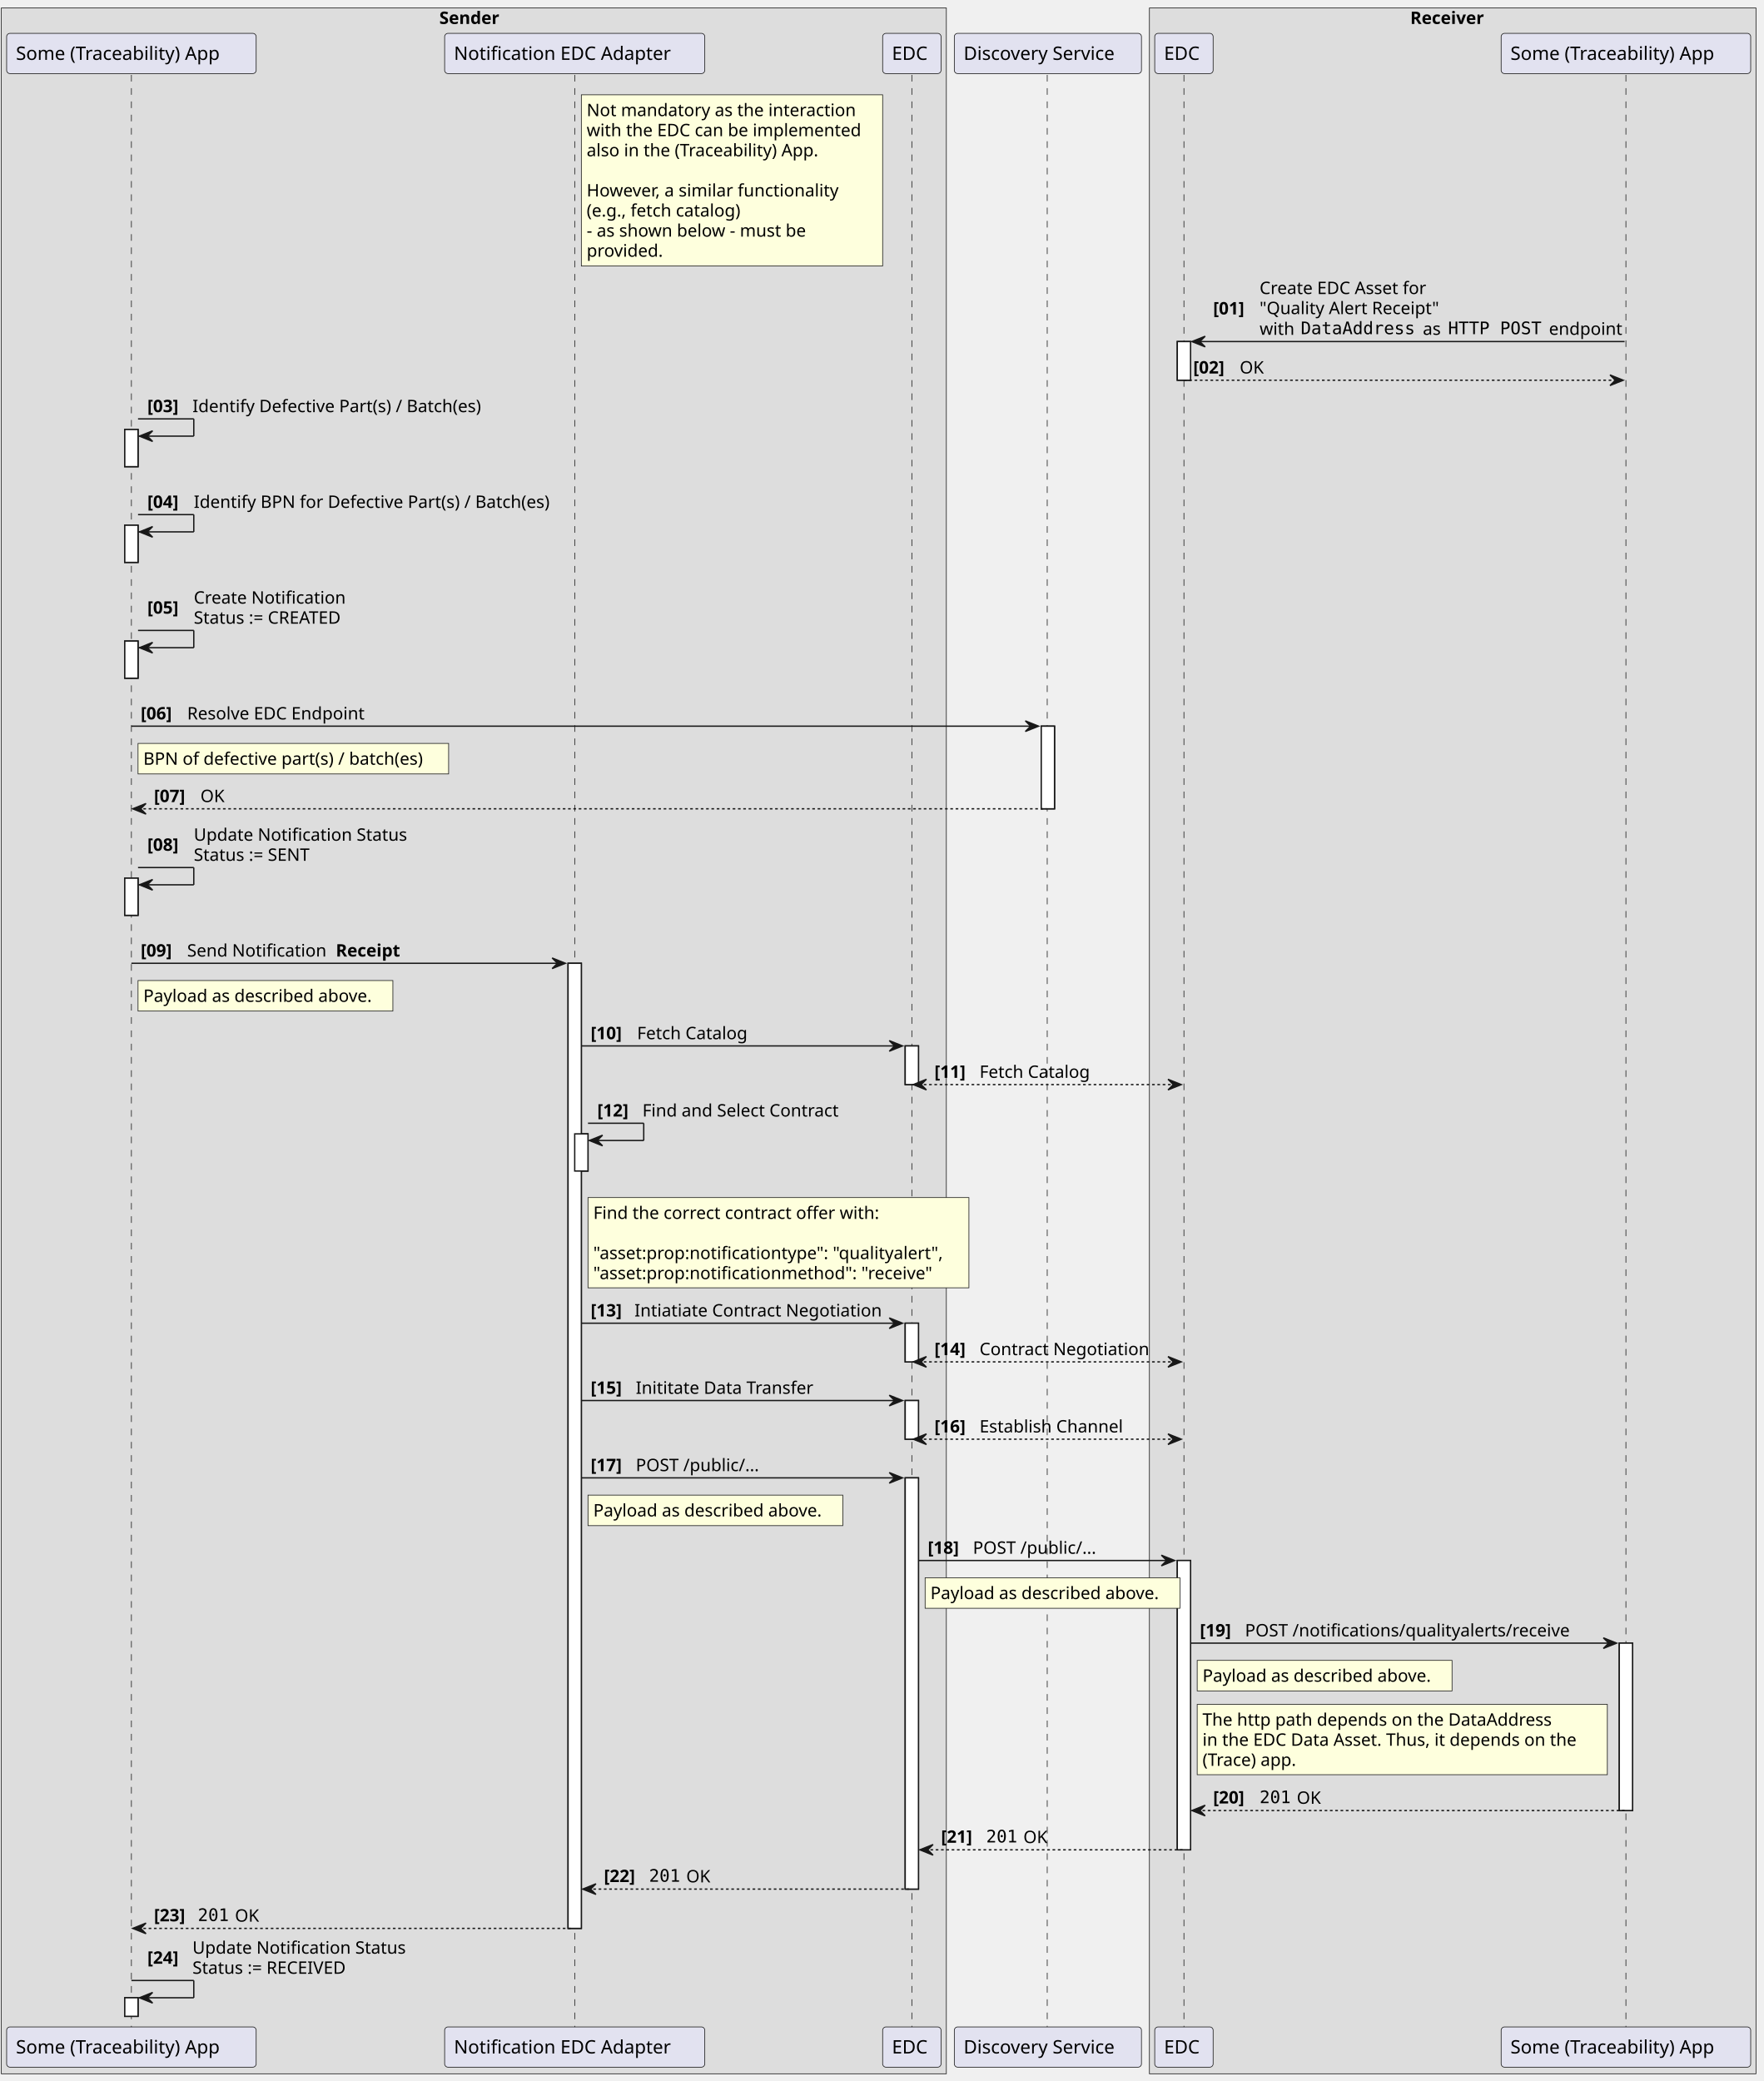
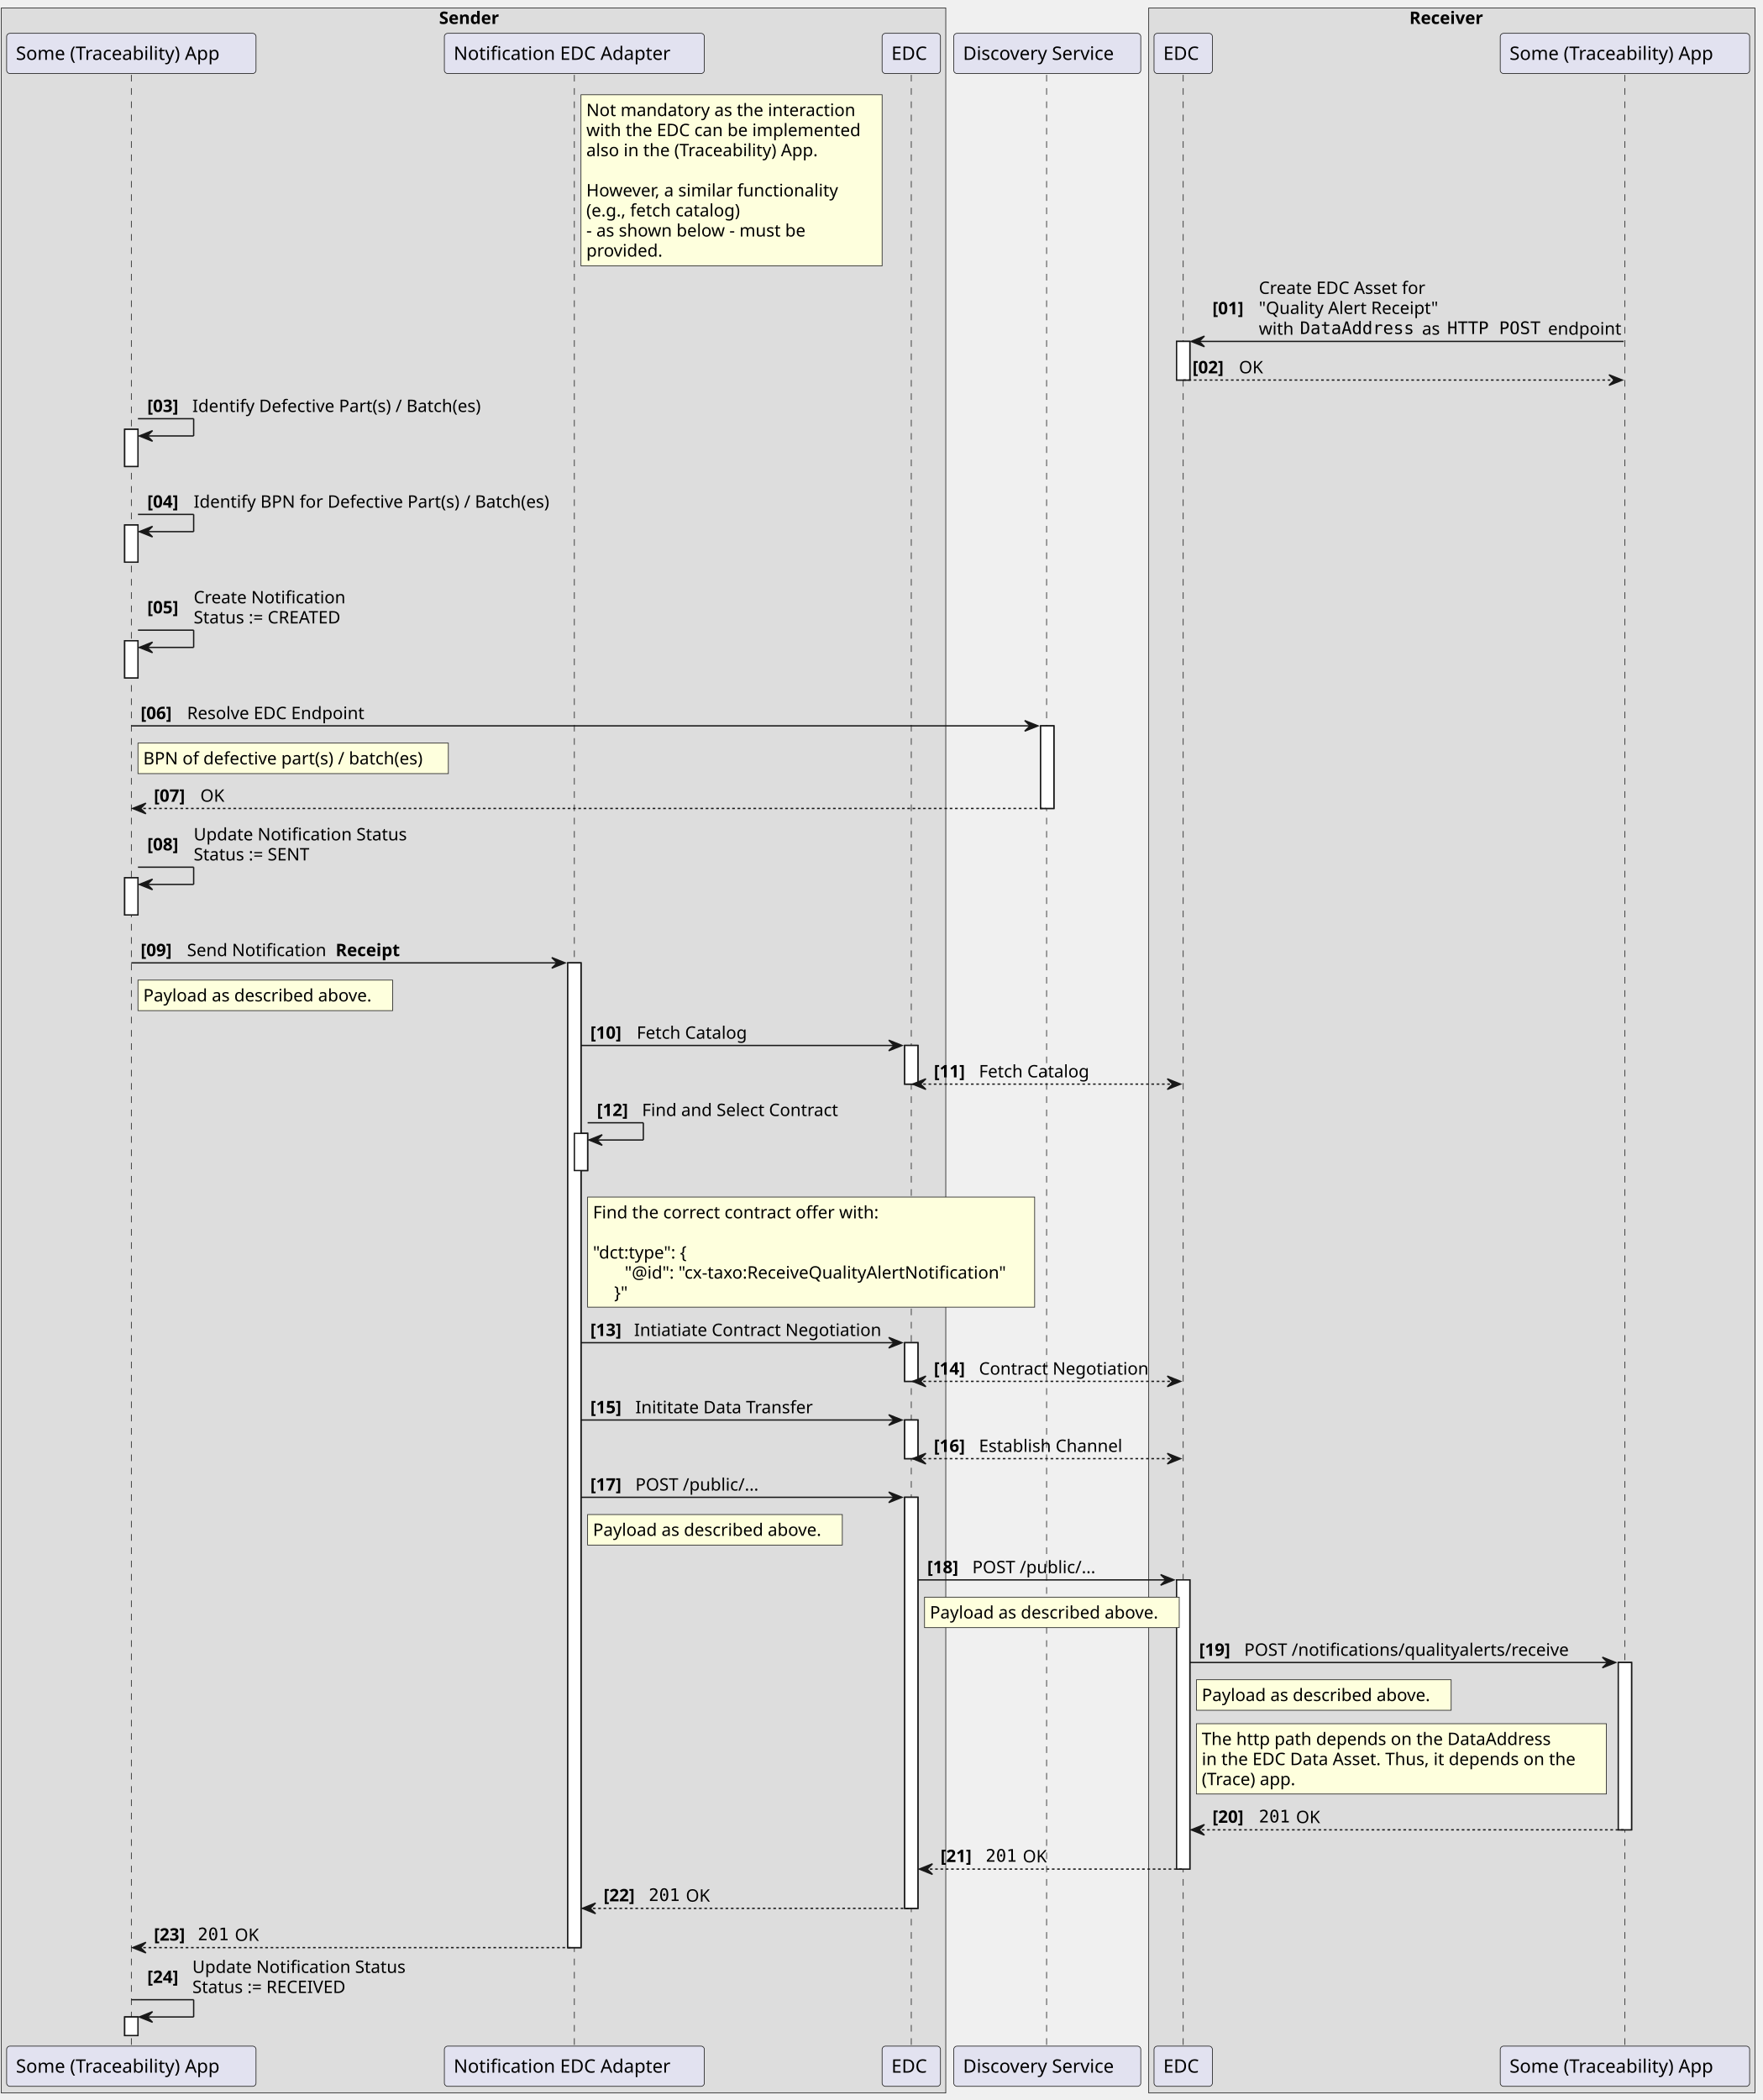
- <svg xmlns="http://www.w3.org/2000/svg" contentStyleType="text/css" height="1568px" preserveAspectRatio="none" style="width:1329px;height:1568px;background:#FFFFFF;" version="1.1" viewBox="0 0 1329 1568" width="1329px" zoomAndPan="magnify">
+ <svg xmlns="http://www.w3.org/2000/svg" contentStyleType="text/css" height="1583px" preserveAspectRatio="none" style="width:1329px;height:1583px;background:#FFFFFF;" version="1.1" viewBox="0 0 1329 1583" width="1329px" zoomAndPan="magnify">
  <defs />
  <g>
-     <rect fill="#DDDDDD" height="1556.57" style="stroke:#181818;stroke-width:0.5;" width="712" x="1" y="6" />
+     <rect fill="#DDDDDD" height="1571.703" style="stroke:#181818;stroke-width:0.5;" width="712" x="1" y="6" />
    <text fill="#000000" font-family="sans-serif" font-size="13" font-weight="bold" lengthAdjust="spacing" textLength="52" x="331" y="18.067">Sender</text>
-     <rect fill="#DDDDDD" height="1556.57" style="stroke:#181818;stroke-width:0.5;" width="457" x="866" y="6" />
+     <rect fill="#DDDDDD" height="1571.703" style="stroke:#181818;stroke-width:0.5;" width="457" x="866" y="6" />
    <text fill="#000000" font-family="sans-serif" font-size="13" font-weight="bold" lengthAdjust="spacing" textLength="64" x="1062.5" y="18.067">Receiver</text>
    <rect fill="#FFFFFF" height="28" style="stroke:#181818;stroke-width:1.0;" width="10" x="94" y="323.623" />
    <rect fill="#FFFFFF" height="28" style="stroke:#181818;stroke-width:1.0;" width="10" x="94" y="395.756" />
    <rect fill="#FFFFFF" height="28" style="stroke:#181818;stroke-width:1.0;" width="10" x="94" y="483.022" />
    <rect fill="#FFFFFF" height="28" style="stroke:#181818;stroke-width:1.0;" width="10" x="94" y="661.686" />
-     <rect fill="#FFFFFF" height="14" style="stroke:#181818;stroke-width:1.0;" width="10" x="94" y="1505.274" />
-     <rect fill="#FFFFFF" height="727.189" style="stroke:#181818;stroke-width:1.0;" width="10" x="428" y="725.819" />
+     <rect fill="#FFFFFF" height="14" style="stroke:#181818;stroke-width:1.0;" width="10" x="94" y="1520.406" />
+     <rect fill="#FFFFFF" height="742.322" style="stroke:#181818;stroke-width:1.0;" width="10" x="428" y="725.819" />
    <rect fill="#FFFFFF" height="28" style="stroke:#181818;stroke-width:1.0;" width="10" x="433" y="854.35" />
    <rect fill="#FFFFFF" height="29.133" style="stroke:#181818;stroke-width:1.0;" width="10" x="682" y="788.084" />
-     <rect fill="#FFFFFF" height="29.133" style="stroke:#181818;stroke-width:1.0;" width="10" x="682" y="997.014" />
-     <rect fill="#FFFFFF" height="29.133" style="stroke:#181818;stroke-width:1.0;" width="10" x="682" y="1055.28" />
-     <rect fill="#FFFFFF" height="309.863" style="stroke:#181818;stroke-width:1.0;" width="10" x="682" y="1113.545" />
+     <rect fill="#FFFFFF" height="29.133" style="stroke:#181818;stroke-width:1.0;" width="10" x="682" y="1012.147" />
+     <rect fill="#FFFFFF" height="29.133" style="stroke:#181818;stroke-width:1.0;" width="10" x="682" y="1070.412" />
+     <rect fill="#FFFFFF" height="309.863" style="stroke:#181818;stroke-width:1.0;" width="10" x="682" y="1128.678" />
    <rect fill="#FFFFFF" height="62.266" style="stroke:#181818;stroke-width:1.0;" width="10" x="784.5" y="547.155" />
    <rect fill="#FFFFFF" height="29.133" style="stroke:#181818;stroke-width:1.0;" width="10" x="887" y="257.358" />
-     <rect fill="#FFFFFF" height="217.997" style="stroke:#181818;stroke-width:1.0;" width="10" x="887" y="1175.811" />
-     <rect fill="#FFFFFF" height="126.131" style="stroke:#181818;stroke-width:1.0;" width="10" x="1220" y="1238.077" />
-     <line style="stroke:#181818;stroke-width:0.5;stroke-dasharray:5.0,5.0;" x1="99" x2="99" y1="56.43" y2="1528.274" />
-     <line style="stroke:#181818;stroke-width:0.5;stroke-dasharray:5.0,5.0;" x1="433" x2="433" y1="56.43" y2="1528.274" />
-     <line style="stroke:#181818;stroke-width:0.5;stroke-dasharray:5.0,5.0;" x1="687" x2="687" y1="56.43" y2="1528.274" />
-     <line style="stroke:#181818;stroke-width:0.5;stroke-dasharray:5.0,5.0;" x1="789" x2="789" y1="56.43" y2="1528.274" />
-     <line style="stroke:#181818;stroke-width:0.5;stroke-dasharray:5.0,5.0;" x1="892" x2="892" y1="56.43" y2="1528.274" />
-     <line style="stroke:#181818;stroke-width:0.5;stroke-dasharray:5.0,5.0;" x1="1225" x2="1225" y1="56.43" y2="1528.274" />
+     <rect fill="#FFFFFF" height="217.997" style="stroke:#181818;stroke-width:1.0;" width="10" x="887" y="1190.944" />
+     <rect fill="#FFFFFF" height="126.131" style="stroke:#181818;stroke-width:1.0;" width="10" x="1220" y="1253.209" />
+     <line style="stroke:#181818;stroke-width:0.5;stroke-dasharray:5.0,5.0;" x1="99" x2="99" y1="56.43" y2="1543.406" />
+     <line style="stroke:#181818;stroke-width:0.5;stroke-dasharray:5.0,5.0;" x1="433" x2="433" y1="56.43" y2="1543.406" />
+     <line style="stroke:#181818;stroke-width:0.5;stroke-dasharray:5.0,5.0;" x1="687" x2="687" y1="56.43" y2="1543.406" />
+     <line style="stroke:#181818;stroke-width:0.5;stroke-dasharray:5.0,5.0;" x1="789" x2="789" y1="56.43" y2="1543.406" />
+     <line style="stroke:#181818;stroke-width:0.5;stroke-dasharray:5.0,5.0;" x1="892" x2="892" y1="56.43" y2="1543.406" />
+     <line style="stroke:#181818;stroke-width:0.5;stroke-dasharray:5.0,5.0;" x1="1225" x2="1225" y1="56.43" y2="1543.406" />
    <rect fill="#E2E2F0" height="30.297" rx="2.5" ry="2.5" style="stroke:#181818;stroke-width:0.5;" width="188" x="5" y="25.133" />
    <text fill="#000000" font-family="sans-serif" font-size="14" lengthAdjust="spacing" textLength="174" x="12" y="45.128">Some (Traceability) App</text>
-     <rect fill="#E2E2F0" height="30.297" rx="2.5" ry="2.5" style="stroke:#181818;stroke-width:0.5;" width="188" x="5" y="1527.274" />
-     <text fill="#000000" font-family="sans-serif" font-size="14" lengthAdjust="spacing" textLength="174" x="12" y="1547.269">Some (Traceability) App</text>
+     <rect fill="#E2E2F0" height="30.297" rx="2.5" ry="2.5" style="stroke:#181818;stroke-width:0.5;" width="188" x="5" y="1542.406" />
+     <text fill="#000000" font-family="sans-serif" font-size="14" lengthAdjust="spacing" textLength="174" x="12" y="1562.401">Some (Traceability) App</text>
    <rect fill="#E2E2F0" height="30.297" rx="2.5" ry="2.5" style="stroke:#181818;stroke-width:0.5;" width="196" x="335" y="25.133" />
    <text fill="#000000" font-family="sans-serif" font-size="14" lengthAdjust="spacing" textLength="182" x="342" y="45.128">Notification EDC Adapter</text>
-     <rect fill="#E2E2F0" height="30.297" rx="2.5" ry="2.5" style="stroke:#181818;stroke-width:0.5;" width="196" x="335" y="1527.274" />
-     <text fill="#000000" font-family="sans-serif" font-size="14" lengthAdjust="spacing" textLength="182" x="342" y="1547.269">Notification EDC Adapter</text>
+     <rect fill="#E2E2F0" height="30.297" rx="2.5" ry="2.5" style="stroke:#181818;stroke-width:0.5;" width="196" x="335" y="1542.406" />
+     <text fill="#000000" font-family="sans-serif" font-size="14" lengthAdjust="spacing" textLength="182" x="342" y="1562.401">Notification EDC Adapter</text>
    <rect fill="#E2E2F0" height="30.297" rx="2.5" ry="2.5" style="stroke:#181818;stroke-width:0.5;" width="44" x="665" y="25.133" />
    <text fill="#000000" font-family="sans-serif" font-size="14" lengthAdjust="spacing" textLength="30" x="672" y="45.128">EDC</text>
-     <rect fill="#E2E2F0" height="30.297" rx="2.5" ry="2.5" style="stroke:#181818;stroke-width:0.5;" width="44" x="665" y="1527.274" />
-     <text fill="#000000" font-family="sans-serif" font-size="14" lengthAdjust="spacing" textLength="30" x="672" y="1547.269">EDC</text>
+     <rect fill="#E2E2F0" height="30.297" rx="2.5" ry="2.5" style="stroke:#181818;stroke-width:0.5;" width="44" x="665" y="1542.406" />
+     <text fill="#000000" font-family="sans-serif" font-size="14" lengthAdjust="spacing" textLength="30" x="672" y="1562.401">EDC</text>
    <rect fill="#E2E2F0" height="30.297" rx="2.5" ry="2.5" style="stroke:#181818;stroke-width:0.5;" width="141" x="719" y="25.133" />
    <text fill="#000000" font-family="sans-serif" font-size="14" lengthAdjust="spacing" textLength="127" x="726" y="45.128">Discovery Service</text>
-     <rect fill="#E2E2F0" height="30.297" rx="2.5" ry="2.5" style="stroke:#181818;stroke-width:0.5;" width="141" x="719" y="1527.274" />
-     <text fill="#000000" font-family="sans-serif" font-size="14" lengthAdjust="spacing" textLength="127" x="726" y="1547.269">Discovery Service</text>
+     <rect fill="#E2E2F0" height="30.297" rx="2.5" ry="2.5" style="stroke:#181818;stroke-width:0.5;" width="141" x="719" y="1542.406" />
+     <text fill="#000000" font-family="sans-serif" font-size="14" lengthAdjust="spacing" textLength="127" x="726" y="1562.401">Discovery Service</text>
    <rect fill="#E2E2F0" height="30.297" rx="2.5" ry="2.5" style="stroke:#181818;stroke-width:0.5;" width="44" x="870" y="25.133" />
    <text fill="#000000" font-family="sans-serif" font-size="14" lengthAdjust="spacing" textLength="30" x="877" y="45.128">EDC</text>
-     <rect fill="#E2E2F0" height="30.297" rx="2.5" ry="2.5" style="stroke:#181818;stroke-width:0.5;" width="44" x="870" y="1527.274" />
-     <text fill="#000000" font-family="sans-serif" font-size="14" lengthAdjust="spacing" textLength="30" x="877" y="1547.269">EDC</text>
+     <rect fill="#E2E2F0" height="30.297" rx="2.5" ry="2.5" style="stroke:#181818;stroke-width:0.5;" width="44" x="870" y="1542.406" />
+     <text fill="#000000" font-family="sans-serif" font-size="14" lengthAdjust="spacing" textLength="30" x="877" y="1562.401">EDC</text>
    <rect fill="#E2E2F0" height="30.297" rx="2.5" ry="2.5" style="stroke:#181818;stroke-width:0.5;" width="188" x="1131" y="25.133" />
    <text fill="#000000" font-family="sans-serif" font-size="14" lengthAdjust="spacing" textLength="174" x="1138" y="45.128">Some (Traceability) App</text>
-     <rect fill="#E2E2F0" height="30.297" rx="2.5" ry="2.5" style="stroke:#181818;stroke-width:0.5;" width="188" x="1131" y="1527.274" />
-     <text fill="#000000" font-family="sans-serif" font-size="14" lengthAdjust="spacing" textLength="174" x="1138" y="1547.269">Some (Traceability) App</text>
+     <rect fill="#E2E2F0" height="30.297" rx="2.5" ry="2.5" style="stroke:#181818;stroke-width:0.5;" width="188" x="1131" y="1542.406" />
+     <text fill="#000000" font-family="sans-serif" font-size="14" lengthAdjust="spacing" textLength="174" x="1138" y="1562.401">Some (Traceability) App</text>
    <rect fill="#FFFFFF" height="28" style="stroke:#181818;stroke-width:1.0;" width="10" x="94" y="323.623" />
    <rect fill="#FFFFFF" height="28" style="stroke:#181818;stroke-width:1.0;" width="10" x="94" y="395.756" />
    <rect fill="#FFFFFF" height="28" style="stroke:#181818;stroke-width:1.0;" width="10" x="94" y="483.022" />
    <rect fill="#FFFFFF" height="28" style="stroke:#181818;stroke-width:1.0;" width="10" x="94" y="661.686" />
-     <rect fill="#FFFFFF" height="14" style="stroke:#181818;stroke-width:1.0;" width="10" x="94" y="1505.274" />
-     <rect fill="#FFFFFF" height="727.189" style="stroke:#181818;stroke-width:1.0;" width="10" x="428" y="725.819" />
+     <rect fill="#FFFFFF" height="14" style="stroke:#181818;stroke-width:1.0;" width="10" x="94" y="1520.406" />
+     <rect fill="#FFFFFF" height="742.322" style="stroke:#181818;stroke-width:1.0;" width="10" x="428" y="725.819" />
    <rect fill="#FFFFFF" height="28" style="stroke:#181818;stroke-width:1.0;" width="10" x="433" y="854.35" />
    <rect fill="#FFFFFF" height="29.133" style="stroke:#181818;stroke-width:1.0;" width="10" x="682" y="788.084" />
-     <rect fill="#FFFFFF" height="29.133" style="stroke:#181818;stroke-width:1.0;" width="10" x="682" y="997.014" />
-     <rect fill="#FFFFFF" height="29.133" style="stroke:#181818;stroke-width:1.0;" width="10" x="682" y="1055.28" />
-     <rect fill="#FFFFFF" height="309.863" style="stroke:#181818;stroke-width:1.0;" width="10" x="682" y="1113.545" />
+     <rect fill="#FFFFFF" height="29.133" style="stroke:#181818;stroke-width:1.0;" width="10" x="682" y="1012.147" />
+     <rect fill="#FFFFFF" height="29.133" style="stroke:#181818;stroke-width:1.0;" width="10" x="682" y="1070.412" />
+     <rect fill="#FFFFFF" height="309.863" style="stroke:#181818;stroke-width:1.0;" width="10" x="682" y="1128.678" />
    <rect fill="#FFFFFF" height="62.266" style="stroke:#181818;stroke-width:1.0;" width="10" x="784.5" y="547.155" />
    <rect fill="#FFFFFF" height="29.133" style="stroke:#181818;stroke-width:1.0;" width="10" x="887" y="257.358" />
-     <rect fill="#FFFFFF" height="217.997" style="stroke:#181818;stroke-width:1.0;" width="10" x="887" y="1175.811" />
-     <rect fill="#FFFFFF" height="126.131" style="stroke:#181818;stroke-width:1.0;" width="10" x="1220" y="1238.077" />
+     <rect fill="#FFFFFF" height="217.997" style="stroke:#181818;stroke-width:1.0;" width="10" x="887" y="1190.944" />
+     <rect fill="#FFFFFF" height="126.131" style="stroke:#181818;stroke-width:1.0;" width="10" x="1220" y="1253.209" />
    <rect fill="#FEFFDD" height="129" style="stroke:#181818;stroke-width:0.5;" width="227" x="438" y="71.43" />
    <text fill="#000000" font-family="sans-serif" font-size="13" lengthAdjust="spacing" textLength="213" x="442" y="87.497">Not mandatory as the interaction</text>
    <text fill="#000000" font-family="sans-serif" font-size="13" lengthAdjust="spacing" textLength="219" x="442" y="102.629">with the EDC can be implemented</text>
    <text fill="#000000" font-family="sans-serif" font-size="13" lengthAdjust="spacing" textLength="187" x="442" y="117.762">also in the (Traceability) App.</text>
    <text fill="#000000" font-family="sans-serif" font-size="13" lengthAdjust="spacing" textLength="4" x="442" y="132.895"> </text>
    <text fill="#000000" font-family="sans-serif" font-size="13" lengthAdjust="spacing" textLength="202" x="442" y="148.028">However, a similar functionality</text>
    <text fill="#000000" font-family="sans-serif" font-size="13" lengthAdjust="spacing" textLength="126" x="442" y="163.161">(e.g., fetch catalog)</text>
    <text fill="#000000" font-family="sans-serif" font-size="13" lengthAdjust="spacing" textLength="178" x="442" y="178.293">- as shown below - must be</text>
    <text fill="#000000" font-family="sans-serif" font-size="13" lengthAdjust="spacing" textLength="60" x="442" y="193.426">provided.</text>
    <polygon fill="#181818" points="908,253.358,898,257.358,908,261.358,904,257.358" style="stroke:#181818;stroke-width:1.0;" />
    <line style="stroke:#181818;stroke-width:1.0;" x1="902" x2="1224" y1="257.358" y2="257.358" />
    <text fill="#000000" font-family="sans-serif" font-size="13" font-weight="bold" lengthAdjust="spacing" textLength="31" x="914" y="236.925">[01]</text>
    <text fill="#000000" font-family="sans-serif" font-size="13" lengthAdjust="spacing" textLength="136" x="949" y="221.559">Create EDC Asset for</text>
    <text fill="#000000" font-family="sans-serif" font-size="13" lengthAdjust="spacing" textLength="141" x="949" y="236.692">"Quality Alert Receipt"</text>
    <text fill="#000000" font-family="sans-serif" font-size="13" lengthAdjust="spacing" textLength="27" x="949" y="252.292">with</text>
    <text fill="#000000" font-family="monospace" font-size="13" lengthAdjust="spacing" textLength="88" x="980" y="251.796">DataAddress</text>
    <text fill="#000000" font-family="sans-serif" font-size="13" lengthAdjust="spacing" textLength="15" x="1072" y="252.292">as</text>
    <text fill="#000000" font-family="monospace" font-size="13" lengthAdjust="spacing" textLength="72" x="1091" y="251.796">HTTP POST</text>
    <text fill="#000000" font-family="sans-serif" font-size="13" lengthAdjust="spacing" textLength="56" x="1167" y="252.292">endpoint</text>
    <polygon fill="#181818" points="1213,282.491,1223,286.491,1213,290.491,1217,286.491" style="stroke:#181818;stroke-width:1.0;" />
    <line style="stroke:#181818;stroke-width:1.0;stroke-dasharray:2.0,2.0;" x1="892" x2="1219" y1="286.491" y2="286.491" />
    <text fill="#000000" font-family="sans-serif" font-size="13" font-weight="bold" lengthAdjust="spacing" textLength="31" x="899" y="281.425">[02]</text>
    <text fill="#000000" font-family="sans-serif" font-size="13" lengthAdjust="spacing" textLength="18" x="934" y="281.425">OK</text>
    <line style="stroke:#181818;stroke-width:1.0;" x1="104" x2="146" y1="315.623" y2="315.623" />
    <line style="stroke:#181818;stroke-width:1.0;" x1="146" x2="146" y1="315.623" y2="328.623" />
    <line style="stroke:#181818;stroke-width:1.0;" x1="105" x2="146" y1="328.623" y2="328.623" />
    <polygon fill="#181818" points="115,324.623,105,328.623,115,332.623,111,328.623" style="stroke:#181818;stroke-width:1.0;" />
    <text fill="#000000" font-family="sans-serif" font-size="13" font-weight="bold" lengthAdjust="spacing" textLength="30" x="111" y="310.558">[03]</text>
    <text fill="#000000" font-family="sans-serif" font-size="13" lengthAdjust="spacing" textLength="234" x="145" y="310.558">Identify Defective Part(s) / Batch(es)</text>
    <line style="stroke:#181818;stroke-width:1.0;" x1="104" x2="146" y1="387.756" y2="387.756" />
    <line style="stroke:#181818;stroke-width:1.0;" x1="146" x2="146" y1="387.756" y2="400.756" />
    <line style="stroke:#181818;stroke-width:1.0;" x1="105" x2="146" y1="400.756" y2="400.756" />
    <polygon fill="#181818" points="115,396.756,105,400.756,115,404.756,111,400.756" style="stroke:#181818;stroke-width:1.0;" />
    <text fill="#000000" font-family="sans-serif" font-size="13" font-weight="bold" lengthAdjust="spacing" textLength="31" x="111" y="382.69">[04]</text>
    <text fill="#000000" font-family="sans-serif" font-size="13" lengthAdjust="spacing" textLength="285" x="146" y="382.69">Identify BPN for Defective Part(s) / Batch(es)</text>
    <line style="stroke:#181818;stroke-width:1.0;" x1="104" x2="146" y1="475.022" y2="475.022" />
    <line style="stroke:#181818;stroke-width:1.0;" x1="146" x2="146" y1="475.022" y2="488.022" />
    <line style="stroke:#181818;stroke-width:1.0;" x1="105" x2="146" y1="488.022" y2="488.022" />
    <polygon fill="#181818" points="115,484.022,105,488.022,115,492.022,111,488.022" style="stroke:#181818;stroke-width:1.0;" />
    <text fill="#000000" font-family="sans-serif" font-size="13" font-weight="bold" lengthAdjust="spacing" textLength="31" x="111" y="462.39">[05]</text>
    <text fill="#000000" font-family="sans-serif" font-size="13" lengthAdjust="spacing" textLength="119" x="146" y="454.823">Create Notification</text>
    <text fill="#000000" font-family="sans-serif" font-size="13" lengthAdjust="spacing" textLength="125" x="146" y="469.956">Status := CREATED</text>
    <polygon fill="#181818" points="772.5,543.155,782.5,547.155,772.5,551.155,776.5,547.155" style="stroke:#181818;stroke-width:1.0;" />
    <line style="stroke:#181818;stroke-width:1.0;" x1="99" x2="778.5" y1="547.155" y2="547.155" />
    <text fill="#000000" font-family="sans-serif" font-size="13" font-weight="bold" lengthAdjust="spacing" textLength="31" x="106" y="542.089">[06]</text>
    <text fill="#000000" font-family="sans-serif" font-size="13" lengthAdjust="spacing" textLength="142" x="141" y="542.089">Resolve EDC Endpoint</text>
    <rect fill="#FEFFDD" height="23" style="stroke:#181818;stroke-width:0.5;" width="234" x="104" y="560.155" />
    <text fill="#000000" font-family="sans-serif" font-size="13" lengthAdjust="spacing" textLength="226" x="108" y="576.222">BPN of defective part(s) / batch(es)</text>
    <polygon fill="#181818" points="110,605.42,100,609.42,110,613.42,106,609.42" style="stroke:#181818;stroke-width:1.0;" />
    <line style="stroke:#181818;stroke-width:1.0;stroke-dasharray:2.0,2.0;" x1="104" x2="788.5" y1="609.42" y2="609.42" />
    <text fill="#000000" font-family="sans-serif" font-size="13" font-weight="bold" lengthAdjust="spacing" textLength="31" x="116" y="604.354">[07]</text>
    <text fill="#000000" font-family="sans-serif" font-size="13" lengthAdjust="spacing" textLength="18" x="151" y="604.354">OK</text>
    <line style="stroke:#181818;stroke-width:1.0;" x1="104" x2="146" y1="653.686" y2="653.686" />
    <line style="stroke:#181818;stroke-width:1.0;" x1="146" x2="146" y1="653.686" y2="666.686" />
    <line style="stroke:#181818;stroke-width:1.0;" x1="105" x2="146" y1="666.686" y2="666.686" />
    <polygon fill="#181818" points="115,662.686,105,666.686,115,670.686,111,666.686" style="stroke:#181818;stroke-width:1.0;" />
    <text fill="#000000" font-family="sans-serif" font-size="13" font-weight="bold" lengthAdjust="spacing" textLength="31" x="111" y="641.054">[08]</text>
    <text fill="#000000" font-family="sans-serif" font-size="13" lengthAdjust="spacing" textLength="167" x="146" y="633.487">Update Notification Status</text>
    <text fill="#000000" font-family="sans-serif" font-size="13" lengthAdjust="spacing" textLength="97" x="146" y="648.62">Status := SENT</text>
    <polygon fill="#181818" points="416,721.819,426,725.819,416,729.819,420,725.819" style="stroke:#181818;stroke-width:1.0;" />
    <line style="stroke:#181818;stroke-width:1.0;" x1="99" x2="422" y1="725.819" y2="725.819" />
    <text fill="#000000" font-family="sans-serif" font-size="13" font-weight="bold" lengthAdjust="spacing" textLength="31" x="106" y="720.753">[09]</text>
    <text fill="#000000" font-family="sans-serif" font-size="13" lengthAdjust="spacing" textLength="108" x="141" y="720.753">Send Notification</text>
    <text fill="#000000" font-family="sans-serif" font-size="13" font-weight="bold" lengthAdjust="spacing" textLength="57" x="253" y="720.753">Receipt</text>
    <rect fill="#FEFFDD" height="23" style="stroke:#181818;stroke-width:0.5;" width="192" x="104" y="738.819" />
    <text fill="#000000" font-family="sans-serif" font-size="13" lengthAdjust="spacing" textLength="184" x="108" y="754.886">Payload as described above.</text>
    <polygon fill="#181818" points="670,784.084,680,788.084,670,792.084,674,788.084" style="stroke:#181818;stroke-width:1.0;" />
    <line style="stroke:#181818;stroke-width:1.0;" x1="438" x2="676" y1="788.084" y2="788.084" />
    <text fill="#000000" font-family="sans-serif" font-size="13" font-weight="bold" lengthAdjust="spacing" textLength="31" x="445" y="783.019">[10]</text>
    <text fill="#000000" font-family="sans-serif" font-size="13" lengthAdjust="spacing" textLength="88" x="480" y="783.019">Fetch Catalog</text>
    <polygon fill="#181818" points="698,813.217,688,817.217,698,821.217,694,817.217" style="stroke:#181818;stroke-width:1.0;" />
    <polygon fill="#181818" points="880,813.217,890,817.217,880,821.217,884,817.217" style="stroke:#181818;stroke-width:1.0;" />
    <line style="stroke:#181818;stroke-width:1.0;stroke-dasharray:2.0,2.0;" x1="692" x2="886" y1="817.217" y2="817.217" />
    <text fill="#000000" font-family="sans-serif" font-size="13" font-weight="bold" lengthAdjust="spacing" textLength="30" x="704" y="812.151">[11]</text>
    <text fill="#000000" font-family="sans-serif" font-size="13" lengthAdjust="spacing" textLength="88" x="738" y="812.151">Fetch Catalog</text>
    <line style="stroke:#181818;stroke-width:1.0;" x1="443" x2="485" y1="846.35" y2="846.35" />
    <line style="stroke:#181818;stroke-width:1.0;" x1="485" x2="485" y1="846.35" y2="859.35" />
    <line style="stroke:#181818;stroke-width:1.0;" x1="444" x2="485" y1="859.35" y2="859.35" />
    <polygon fill="#181818" points="454,855.35,444,859.35,454,863.35,450,859.35" style="stroke:#181818;stroke-width:1.0;" />
    <text fill="#000000" font-family="sans-serif" font-size="13" font-weight="bold" lengthAdjust="spacing" textLength="30" x="450" y="841.284">[12]</text>
    <text fill="#000000" font-family="sans-serif" font-size="13" lengthAdjust="spacing" textLength="156" x="484" y="841.284">Find and Select Contract</text>
-     <rect fill="#FEFFDD" height="68" style="stroke:#181818;stroke-width:0.5;" width="287" x="443" y="902.35" />
+     <rect fill="#FEFFDD" height="83" style="stroke:#181818;stroke-width:0.5;" width="337" x="443" y="902.35" />
    <text fill="#000000" font-family="sans-serif" font-size="13" lengthAdjust="spacing" textLength="228" x="447" y="918.417">Find the correct contract offer with:</text>
    <text fill="#000000" font-family="sans-serif" font-size="13" lengthAdjust="spacing" textLength="4" x="447" y="933.55"> </text>
-     <text fill="#000000" font-family="sans-serif" font-size="13" lengthAdjust="spacing" textLength="279" x="447" y="948.683">"asset:prop:notificationtype": "qualityalert",</text>
-     <text fill="#000000" font-family="sans-serif" font-size="13" lengthAdjust="spacing" textLength="271" x="447" y="963.815">"asset:prop:notificationmethod": "receive"</text>
-     <polygon fill="#181818" points="670,993.014,680,997.014,670,1001.014,674,997.014" style="stroke:#181818;stroke-width:1.0;" />
-     <line style="stroke:#181818;stroke-width:1.0;" x1="438" x2="676" y1="997.014" y2="997.014" />
-     <text fill="#000000" font-family="sans-serif" font-size="13" font-weight="bold" lengthAdjust="spacing" textLength="29" x="445" y="991.948">[13]</text>
-     <text fill="#000000" font-family="sans-serif" font-size="13" lengthAdjust="spacing" textLength="192" x="478" y="991.948">Intiatiate Contract Negotiation</text>
-     <polygon fill="#181818" points="698,1022.147,688,1026.147,698,1030.147,694,1026.147" style="stroke:#181818;stroke-width:1.0;" />
-     <polygon fill="#181818" points="880,1022.147,890,1026.147,880,1030.147,884,1026.147" style="stroke:#181818;stroke-width:1.0;" />
-     <line style="stroke:#181818;stroke-width:1.0;stroke-dasharray:2.0,2.0;" x1="692" x2="886" y1="1026.147" y2="1026.147" />
-     <text fill="#000000" font-family="sans-serif" font-size="13" font-weight="bold" lengthAdjust="spacing" textLength="30" x="704" y="1021.081">[14]</text>
-     <text fill="#000000" font-family="sans-serif" font-size="13" lengthAdjust="spacing" textLength="132" x="738" y="1021.081">Contract Negotiation</text>
-     <polygon fill="#181818" points="670,1051.28,680,1055.28,670,1059.28,674,1055.28" style="stroke:#181818;stroke-width:1.0;" />
-     <line style="stroke:#181818;stroke-width:1.0;" x1="438" x2="676" y1="1055.28" y2="1055.28" />
-     <text fill="#000000" font-family="sans-serif" font-size="13" font-weight="bold" lengthAdjust="spacing" textLength="30" x="445" y="1050.214">[15]</text>
-     <text fill="#000000" font-family="sans-serif" font-size="13" lengthAdjust="spacing" textLength="141" x="479" y="1050.214">Inititate Data Transfer</text>
-     <polygon fill="#181818" points="698,1080.412,688,1084.412,698,1088.412,694,1084.412" style="stroke:#181818;stroke-width:1.0;" />
-     <polygon fill="#181818" points="880,1080.412,890,1084.412,880,1088.412,884,1084.412" style="stroke:#181818;stroke-width:1.0;" />
-     <line style="stroke:#181818;stroke-width:1.0;stroke-dasharray:2.0,2.0;" x1="692" x2="886" y1="1084.412" y2="1084.412" />
-     <text fill="#000000" font-family="sans-serif" font-size="13" font-weight="bold" lengthAdjust="spacing" textLength="30" x="704" y="1079.347">[16]</text>
-     <text fill="#000000" font-family="sans-serif" font-size="13" lengthAdjust="spacing" textLength="113" x="738" y="1079.347">Establish Channel</text>
-     <polygon fill="#181818" points="670,1109.545,680,1113.545,670,1117.545,674,1113.545" style="stroke:#181818;stroke-width:1.0;" />
-     <line style="stroke:#181818;stroke-width:1.0;" x1="438" x2="676" y1="1113.545" y2="1113.545" />
-     <text fill="#000000" font-family="sans-serif" font-size="13" font-weight="bold" lengthAdjust="spacing" textLength="30" x="445" y="1108.479">[17]</text>
-     <text fill="#000000" font-family="sans-serif" font-size="13" lengthAdjust="spacing" textLength="95" x="479" y="1108.479">POST /public/...</text>
-     <rect fill="#FEFFDD" height="23" style="stroke:#181818;stroke-width:0.5;" width="192" x="443" y="1126.545" />
-     <text fill="#000000" font-family="sans-serif" font-size="13" lengthAdjust="spacing" textLength="184" x="447" y="1142.612">Payload as described above.</text>
-     <polygon fill="#181818" points="875,1171.811,885,1175.811,875,1179.811,879,1175.811" style="stroke:#181818;stroke-width:1.0;" />
-     <line style="stroke:#181818;stroke-width:1.0;" x1="692" x2="881" y1="1175.811" y2="1175.811" />
-     <text fill="#000000" font-family="sans-serif" font-size="13" font-weight="bold" lengthAdjust="spacing" textLength="30" x="699" y="1170.745">[18]</text>
-     <text fill="#000000" font-family="sans-serif" font-size="13" lengthAdjust="spacing" textLength="95" x="733" y="1170.745">POST /public/...</text>
-     <rect fill="#FEFFDD" height="23" style="stroke:#181818;stroke-width:0.5;" width="192" x="697" y="1188.811" />
-     <text fill="#000000" font-family="sans-serif" font-size="13" lengthAdjust="spacing" textLength="184" x="701" y="1204.878">Payload as described above.</text>
-     <polygon fill="#181818" points="1208,1234.077,1218,1238.077,1208,1242.077,1212,1238.077" style="stroke:#181818;stroke-width:1.0;" />
-     <line style="stroke:#181818;stroke-width:1.0;" x1="897" x2="1214" y1="1238.077" y2="1238.077" />
-     <text fill="#000000" font-family="sans-serif" font-size="13" font-weight="bold" lengthAdjust="spacing" textLength="30" x="904" y="1233.011">[19]</text>
-     <text fill="#000000" font-family="sans-serif" font-size="13" lengthAdjust="spacing" textLength="254" x="938" y="1233.011">POST /notifications/qualityalerts/receive</text>
-     <rect fill="#FEFFDD" height="23" style="stroke:#181818;stroke-width:0.5;" width="192" x="902" y="1251.077" />
-     <text fill="#000000" font-family="sans-serif" font-size="13" lengthAdjust="spacing" textLength="184" x="906" y="1267.143">Payload as described above.</text>
-     <rect fill="#FEFFDD" height="53" style="stroke:#181818;stroke-width:0.5;" width="309" x="902" y="1284.209" />
-     <text fill="#000000" font-family="sans-serif" font-size="13" lengthAdjust="spacing" textLength="278" x="906" y="1300.276">The http path depends on the DataAddress</text>
-     <text fill="#000000" font-family="sans-serif" font-size="13" lengthAdjust="spacing" textLength="301" x="906" y="1315.409">in the EDC Data Asset. Thus, it depends on the</text>
-     <text fill="#000000" font-family="sans-serif" font-size="13" lengthAdjust="spacing" textLength="78" x="906" y="1330.542">(Trace) app.</text>
-     <polygon fill="#181818" points="908,1360.208,898,1364.208,908,1368.208,904,1364.208" style="stroke:#181818;stroke-width:1.0;" />
-     <line style="stroke:#181818;stroke-width:1.0;stroke-dasharray:2.0,2.0;" x1="902" x2="1224" y1="1364.208" y2="1364.208" />
-     <text fill="#000000" font-family="sans-serif" font-size="13" font-weight="bold" lengthAdjust="spacing" textLength="31" x="914" y="1358.908">[20]</text>
-     <text fill="#000000" font-family="monospace" font-size="13" lengthAdjust="spacing" textLength="24" x="949" y="1358.646">201</text>
-     <text fill="#000000" font-family="sans-serif" font-size="13" lengthAdjust="spacing" textLength="18" x="977" y="1359.142">OK</text>
-     <polygon fill="#181818" points="703,1389.808,693,1393.808,703,1397.808,699,1393.808" style="stroke:#181818;stroke-width:1.0;" />
-     <line style="stroke:#181818;stroke-width:1.0;stroke-dasharray:2.0,2.0;" x1="697" x2="891" y1="1393.808" y2="1393.808" />
-     <text fill="#000000" font-family="sans-serif" font-size="13" font-weight="bold" lengthAdjust="spacing" textLength="30" x="709" y="1388.508">[21]</text>
-     <text fill="#000000" font-family="monospace" font-size="13" lengthAdjust="spacing" textLength="24" x="743" y="1388.246">201</text>
-     <text fill="#000000" font-family="sans-serif" font-size="13" lengthAdjust="spacing" textLength="18" x="771" y="1388.742">OK</text>
-     <polygon fill="#181818" points="449,1419.408,439,1423.408,449,1427.408,445,1423.408" style="stroke:#181818;stroke-width:1.0;" />
-     <line style="stroke:#181818;stroke-width:1.0;stroke-dasharray:2.0,2.0;" x1="443" x2="686" y1="1423.408" y2="1423.408" />
-     <text fill="#000000" font-family="sans-serif" font-size="13" font-weight="bold" lengthAdjust="spacing" textLength="30" x="455" y="1418.108">[22]</text>
-     <text fill="#000000" font-family="monospace" font-size="13" lengthAdjust="spacing" textLength="24" x="489" y="1417.846">201</text>
-     <text fill="#000000" font-family="sans-serif" font-size="13" lengthAdjust="spacing" textLength="18" x="517" y="1418.342">OK</text>
-     <polygon fill="#181818" points="110,1449.008,100,1453.008,110,1457.008,106,1453.008" style="stroke:#181818;stroke-width:1.0;" />
-     <line style="stroke:#181818;stroke-width:1.0;stroke-dasharray:2.0,2.0;" x1="104" x2="432" y1="1453.008" y2="1453.008" />
-     <text fill="#000000" font-family="sans-serif" font-size="13" font-weight="bold" lengthAdjust="spacing" textLength="29" x="116" y="1447.708">[23]</text>
-     <text fill="#000000" font-family="monospace" font-size="13" lengthAdjust="spacing" textLength="24" x="149" y="1447.446">201</text>
-     <text fill="#000000" font-family="sans-serif" font-size="13" lengthAdjust="spacing" textLength="18" x="177" y="1447.942">OK</text>
-     <line style="stroke:#181818;stroke-width:1.0;" x1="99" x2="146" y1="1492.274" y2="1492.274" />
-     <line style="stroke:#181818;stroke-width:1.0;" x1="146" x2="146" y1="1492.274" y2="1505.274" />
-     <line style="stroke:#181818;stroke-width:1.0;" x1="105" x2="146" y1="1505.274" y2="1505.274" />
-     <polygon fill="#181818" points="115,1501.274,105,1505.274,115,1509.274,111,1505.274" style="stroke:#181818;stroke-width:1.0;" />
-     <text fill="#000000" font-family="sans-serif" font-size="13" font-weight="bold" lengthAdjust="spacing" textLength="30" x="111" y="1479.641">[24]</text>
-     <text fill="#000000" font-family="sans-serif" font-size="13" lengthAdjust="spacing" textLength="167" x="145" y="1472.075">Update Notification Status</text>
-     <text fill="#000000" font-family="sans-serif" font-size="13" lengthAdjust="spacing" textLength="128" x="145" y="1487.208">Status := RECEIVED</text>
+     <text fill="#000000" font-family="sans-serif" font-size="13" lengthAdjust="spacing" textLength="82" x="447" y="948.683">"dct:type": {</text>
+     <text fill="#000000" font-family="sans-serif" font-size="13" lengthAdjust="spacing" textLength="305" x="471" y="963.815">"@id": "cx-taxo:ReceiveQualityAlertNotification"</text>
+     <text fill="#000000" font-family="sans-serif" font-size="13" lengthAdjust="spacing" textLength="14" x="463" y="978.948">}"</text>
+     <polygon fill="#181818" points="670,1008.147,680,1012.147,670,1016.147,674,1012.147" style="stroke:#181818;stroke-width:1.0;" />
+     <line style="stroke:#181818;stroke-width:1.0;" x1="438" x2="676" y1="1012.147" y2="1012.147" />
+     <text fill="#000000" font-family="sans-serif" font-size="13" font-weight="bold" lengthAdjust="spacing" textLength="29" x="445" y="1007.081">[13]</text>
+     <text fill="#000000" font-family="sans-serif" font-size="13" lengthAdjust="spacing" textLength="192" x="478" y="1007.081">Intiatiate Contract Negotiation</text>
+     <polygon fill="#181818" points="698,1037.28,688,1041.28,698,1045.28,694,1041.28" style="stroke:#181818;stroke-width:1.0;" />
+     <polygon fill="#181818" points="880,1037.28,890,1041.28,880,1045.28,884,1041.28" style="stroke:#181818;stroke-width:1.0;" />
+     <line style="stroke:#181818;stroke-width:1.0;stroke-dasharray:2.0,2.0;" x1="692" x2="886" y1="1041.28" y2="1041.28" />
+     <text fill="#000000" font-family="sans-serif" font-size="13" font-weight="bold" lengthAdjust="spacing" textLength="30" x="704" y="1036.214">[14]</text>
+     <text fill="#000000" font-family="sans-serif" font-size="13" lengthAdjust="spacing" textLength="132" x="738" y="1036.214">Contract Negotiation</text>
+     <polygon fill="#181818" points="670,1066.412,680,1070.412,670,1074.412,674,1070.412" style="stroke:#181818;stroke-width:1.0;" />
+     <line style="stroke:#181818;stroke-width:1.0;" x1="438" x2="676" y1="1070.412" y2="1070.412" />
+     <text fill="#000000" font-family="sans-serif" font-size="13" font-weight="bold" lengthAdjust="spacing" textLength="30" x="445" y="1065.347">[15]</text>
+     <text fill="#000000" font-family="sans-serif" font-size="13" lengthAdjust="spacing" textLength="141" x="479" y="1065.347">Inititate Data Transfer</text>
+     <polygon fill="#181818" points="698,1095.545,688,1099.545,698,1103.545,694,1099.545" style="stroke:#181818;stroke-width:1.0;" />
+     <polygon fill="#181818" points="880,1095.545,890,1099.545,880,1103.545,884,1099.545" style="stroke:#181818;stroke-width:1.0;" />
+     <line style="stroke:#181818;stroke-width:1.0;stroke-dasharray:2.0,2.0;" x1="692" x2="886" y1="1099.545" y2="1099.545" />
+     <text fill="#000000" font-family="sans-serif" font-size="13" font-weight="bold" lengthAdjust="spacing" textLength="30" x="704" y="1094.479">[16]</text>
+     <text fill="#000000" font-family="sans-serif" font-size="13" lengthAdjust="spacing" textLength="113" x="738" y="1094.479">Establish Channel</text>
+     <polygon fill="#181818" points="670,1124.678,680,1128.678,670,1132.678,674,1128.678" style="stroke:#181818;stroke-width:1.0;" />
+     <line style="stroke:#181818;stroke-width:1.0;" x1="438" x2="676" y1="1128.678" y2="1128.678" />
+     <text fill="#000000" font-family="sans-serif" font-size="13" font-weight="bold" lengthAdjust="spacing" textLength="30" x="445" y="1123.612">[17]</text>
+     <text fill="#000000" font-family="sans-serif" font-size="13" lengthAdjust="spacing" textLength="95" x="479" y="1123.612">POST /public/...</text>
+     <rect fill="#FEFFDD" height="23" style="stroke:#181818;stroke-width:0.5;" width="192" x="443" y="1141.678" />
+     <text fill="#000000" font-family="sans-serif" font-size="13" lengthAdjust="spacing" textLength="184" x="447" y="1157.745">Payload as described above.</text>
+     <polygon fill="#181818" points="875,1186.944,885,1190.944,875,1194.944,879,1190.944" style="stroke:#181818;stroke-width:1.0;" />
+     <line style="stroke:#181818;stroke-width:1.0;" x1="692" x2="881" y1="1190.944" y2="1190.944" />
+     <text fill="#000000" font-family="sans-serif" font-size="13" font-weight="bold" lengthAdjust="spacing" textLength="30" x="699" y="1185.878">[18]</text>
+     <text fill="#000000" font-family="sans-serif" font-size="13" lengthAdjust="spacing" textLength="95" x="733" y="1185.878">POST /public/...</text>
+     <rect fill="#FEFFDD" height="23" style="stroke:#181818;stroke-width:0.5;" width="192" x="697" y="1203.944" />
+     <text fill="#000000" font-family="sans-serif" font-size="13" lengthAdjust="spacing" textLength="184" x="701" y="1220.011">Payload as described above.</text>
+     <polygon fill="#181818" points="1208,1249.209,1218,1253.209,1208,1257.209,1212,1253.209" style="stroke:#181818;stroke-width:1.0;" />
+     <line style="stroke:#181818;stroke-width:1.0;" x1="897" x2="1214" y1="1253.209" y2="1253.209" />
+     <text fill="#000000" font-family="sans-serif" font-size="13" font-weight="bold" lengthAdjust="spacing" textLength="30" x="904" y="1248.143">[19]</text>
+     <text fill="#000000" font-family="sans-serif" font-size="13" lengthAdjust="spacing" textLength="254" x="938" y="1248.143">POST /notifications/qualityalerts/receive</text>
+     <rect fill="#FEFFDD" height="23" style="stroke:#181818;stroke-width:0.5;" width="192" x="902" y="1266.209" />
+     <text fill="#000000" font-family="sans-serif" font-size="13" lengthAdjust="spacing" textLength="184" x="906" y="1282.276">Payload as described above.</text>
+     <rect fill="#FEFFDD" height="53" style="stroke:#181818;stroke-width:0.5;" width="309" x="902" y="1299.342" />
+     <text fill="#000000" font-family="sans-serif" font-size="13" lengthAdjust="spacing" textLength="278" x="906" y="1315.409">The http path depends on the DataAddress</text>
+     <text fill="#000000" font-family="sans-serif" font-size="13" lengthAdjust="spacing" textLength="301" x="906" y="1330.542">in the EDC Data Asset. Thus, it depends on the</text>
+     <text fill="#000000" font-family="sans-serif" font-size="13" lengthAdjust="spacing" textLength="78" x="906" y="1345.675">(Trace) app.</text>
+     <polygon fill="#181818" points="908,1375.341,898,1379.341,908,1383.341,904,1379.341" style="stroke:#181818;stroke-width:1.0;" />
+     <line style="stroke:#181818;stroke-width:1.0;stroke-dasharray:2.0,2.0;" x1="902" x2="1224" y1="1379.341" y2="1379.341" />
+     <text fill="#000000" font-family="sans-serif" font-size="13" font-weight="bold" lengthAdjust="spacing" textLength="31" x="914" y="1374.041">[20]</text>
+     <text fill="#000000" font-family="monospace" font-size="13" lengthAdjust="spacing" textLength="24" x="949" y="1373.779">201</text>
+     <text fill="#000000" font-family="sans-serif" font-size="13" lengthAdjust="spacing" textLength="18" x="977" y="1374.275">OK</text>
+     <polygon fill="#181818" points="703,1404.941,693,1408.941,703,1412.941,699,1408.941" style="stroke:#181818;stroke-width:1.0;" />
+     <line style="stroke:#181818;stroke-width:1.0;stroke-dasharray:2.0,2.0;" x1="697" x2="891" y1="1408.941" y2="1408.941" />
+     <text fill="#000000" font-family="sans-serif" font-size="13" font-weight="bold" lengthAdjust="spacing" textLength="30" x="709" y="1403.641">[21]</text>
+     <text fill="#000000" font-family="monospace" font-size="13" lengthAdjust="spacing" textLength="24" x="743" y="1403.379">201</text>
+     <text fill="#000000" font-family="sans-serif" font-size="13" lengthAdjust="spacing" textLength="18" x="771" y="1403.875">OK</text>
+     <polygon fill="#181818" points="449,1434.541,439,1438.541,449,1442.541,445,1438.541" style="stroke:#181818;stroke-width:1.0;" />
+     <line style="stroke:#181818;stroke-width:1.0;stroke-dasharray:2.0,2.0;" x1="443" x2="686" y1="1438.541" y2="1438.541" />
+     <text fill="#000000" font-family="sans-serif" font-size="13" font-weight="bold" lengthAdjust="spacing" textLength="30" x="455" y="1433.241">[22]</text>
+     <text fill="#000000" font-family="monospace" font-size="13" lengthAdjust="spacing" textLength="24" x="489" y="1432.979">201</text>
+     <text fill="#000000" font-family="sans-serif" font-size="13" lengthAdjust="spacing" textLength="18" x="517" y="1433.475">OK</text>
+     <polygon fill="#181818" points="110,1464.141,100,1468.141,110,1472.141,106,1468.141" style="stroke:#181818;stroke-width:1.0;" />
+     <line style="stroke:#181818;stroke-width:1.0;stroke-dasharray:2.0,2.0;" x1="104" x2="432" y1="1468.141" y2="1468.141" />
+     <text fill="#000000" font-family="sans-serif" font-size="13" font-weight="bold" lengthAdjust="spacing" textLength="29" x="116" y="1462.841">[23]</text>
+     <text fill="#000000" font-family="monospace" font-size="13" lengthAdjust="spacing" textLength="24" x="149" y="1462.579">201</text>
+     <text fill="#000000" font-family="sans-serif" font-size="13" lengthAdjust="spacing" textLength="18" x="177" y="1463.075">OK</text>
+     <line style="stroke:#181818;stroke-width:1.0;" x1="99" x2="146" y1="1507.406" y2="1507.406" />
+     <line style="stroke:#181818;stroke-width:1.0;" x1="146" x2="146" y1="1507.406" y2="1520.406" />
+     <line style="stroke:#181818;stroke-width:1.0;" x1="105" x2="146" y1="1520.406" y2="1520.406" />
+     <polygon fill="#181818" points="115,1516.406,105,1520.406,115,1524.406,111,1520.406" style="stroke:#181818;stroke-width:1.0;" />
+     <text fill="#000000" font-family="sans-serif" font-size="13" font-weight="bold" lengthAdjust="spacing" textLength="30" x="111" y="1494.774">[24]</text>
+     <text fill="#000000" font-family="sans-serif" font-size="13" lengthAdjust="spacing" textLength="167" x="145" y="1487.208">Update Notification Status</text>
+     <text fill="#000000" font-family="sans-serif" font-size="13" lengthAdjust="spacing" textLength="128" x="145" y="1502.34">Status := RECEIVED</text>
  </g>
</svg>
